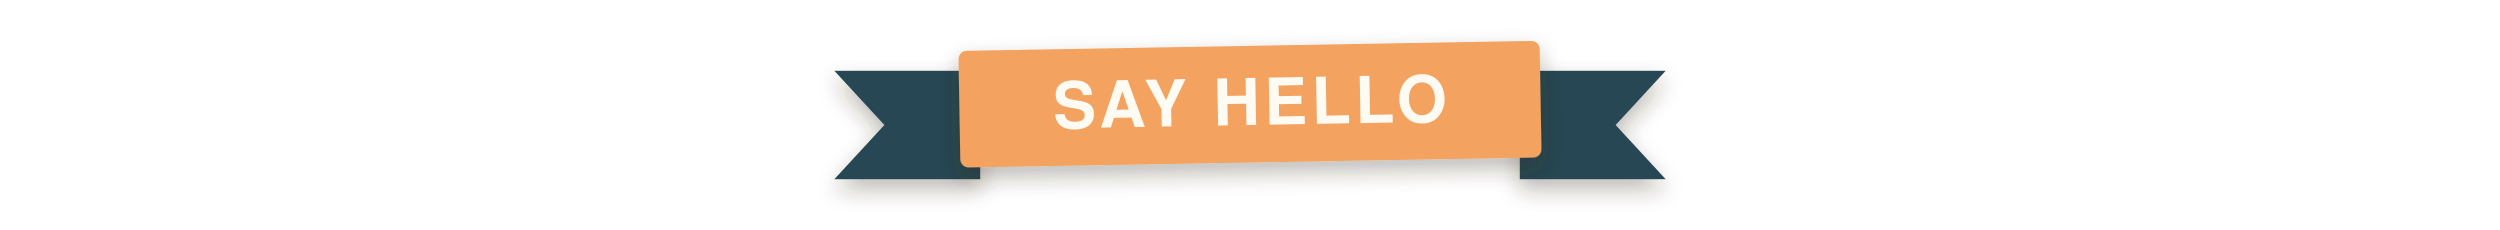
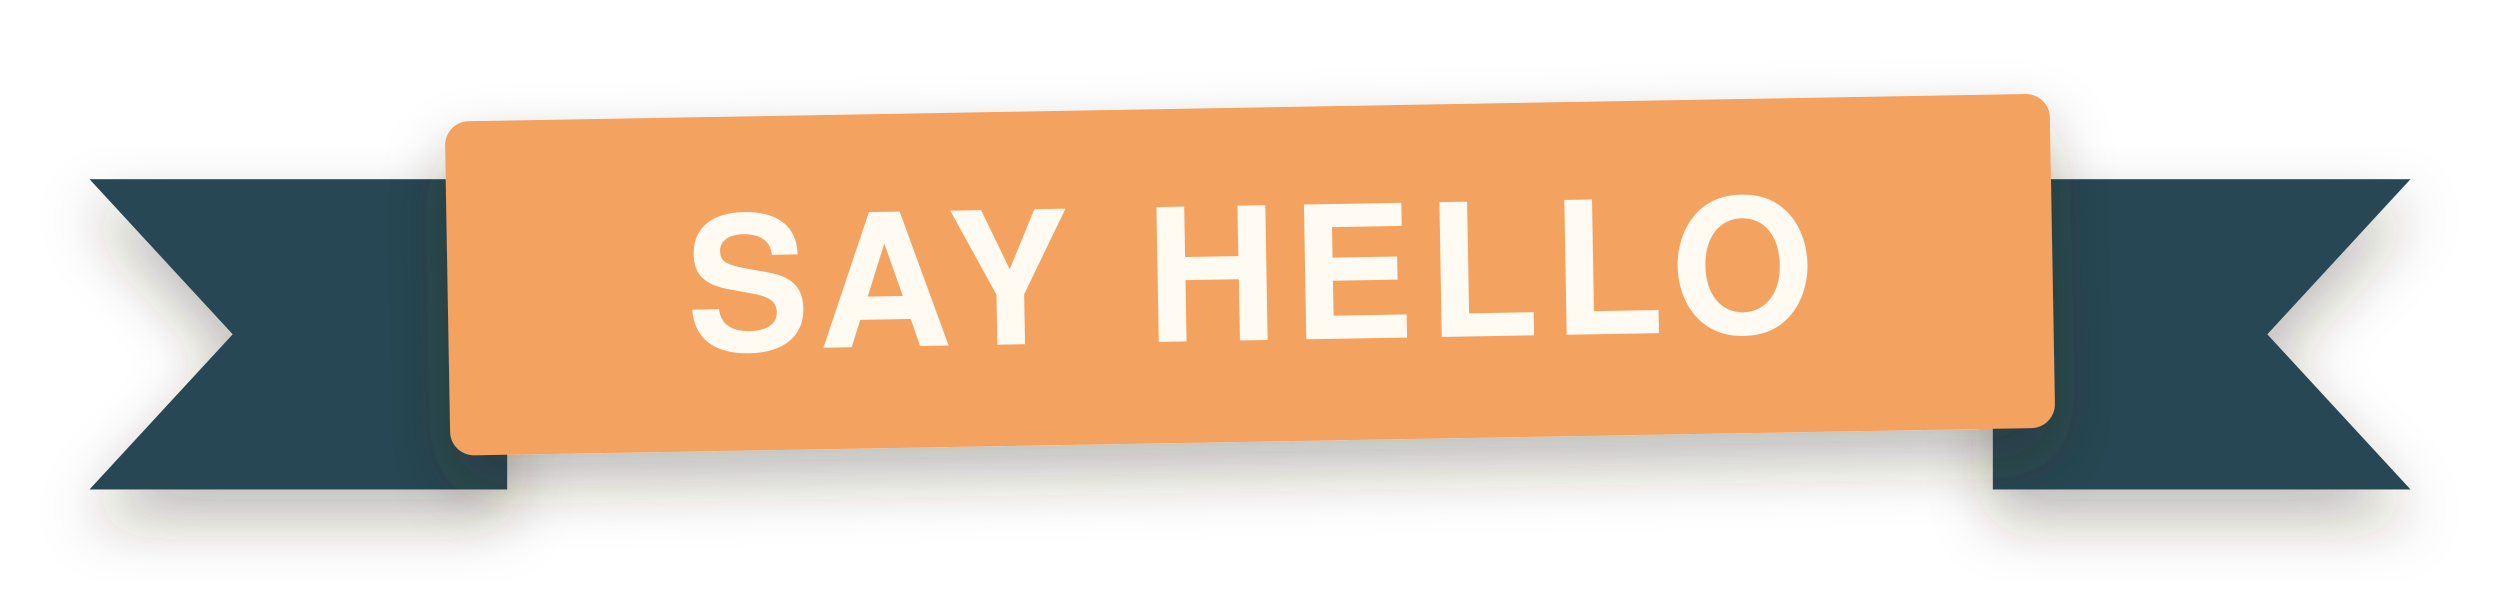
- <svg xmlns="http://www.w3.org/2000/svg" viewBox="0 0 1200 110" width="1200" height="110" role="img" aria-label="SAY HELLO">
+ <svg xmlns="http://www.w3.org/2000/svg" viewBox="0 0 419 100" width="335" height="80" role="img" aria-label="SAY HELLO">
  <defs>
    <filter id="sh" x="-10%" y="-20%" width="120%" height="150%">
      <feDropShadow dx="0" dy="5" stdDeviation="5" flood-color="#3b2a1a" flood-opacity=".32" />
    </filter>
    <filter id="shs" x="-10%" y="-20%" width="120%" height="150%">
      <feDropShadow dx="0" dy="3" stdDeviation="2.5" flood-color="#3b2a1a" flood-opacity=".3" />
    </filter>
    <filter id="grain">
      <feTurbulence type="fractalNoise" baseFrequency=".85" numOctaves="2" stitchTiles="stitch" />
      <feColorMatrix values="0 0 0 0 .3  0 0 0 0 .22  0 0 0 0 .15  0 0 0 .09 0" />
    </filter>
  </defs>
  <g>
-     <animateTransform attributeName="transform" type="rotate" values="-1.4 600 55;1.4 600 55;-1.4 600 55" dur="6s" begin="0s" repeatCount="indefinite" calcMode="spline" keySplines=".45 0 .55 1;.45 0 .55 1" />
+     <animateTransform attributeName="transform" type="rotate" values="-1.4 209.5 50;1.4 209.5 50;-1.4 209.5 50" dur="6s" begin="0s" repeatCount="indefinite" calcMode="spline" keySplines=".45 0 .55 1;.45 0 .55 1" />
    <g filter="url(#sh)">
-       <path d="M 400.5 34 L 470.5 34 L 470.5 86 L 400.5 86 L 424.5 60 Z" fill="#264653" />
-       <path d="M 799.5 34 L 729.5 34 L 729.5 86 L 799.5 86 L 775.5 60 Z" fill="#264653" />
+       <path d="M 15 30 L 85 30 L 85 82 L 15 82 L 39 56 Z" fill="#264653" />
+       <path d="M 404 30 L 334 30 L 334 82 L 404 82 L 380 56 Z" fill="#264653" />
    </g>
    <g filter="url(#sh)">
-       <rect x="460.5" y="22" width="279" height="56" rx="4" fill="#f4a261" transform="rotate(-1 600 50)" />
+       <rect x="75" y="18" width="269" height="56" rx="4" fill="#f4a261" transform="rotate(-1 209.5 46)" />
    </g>
-     <text x="600" y="60" text-anchor="middle" font-family="'Trebuchet MS','Segoe UI',Helvetica,Arial,sans-serif" font-size="31" font-weight="800" fill="#fffaf2" letter-spacing="2" transform="rotate(-1 600 50)">SAY HELLO</text>
+     <text x="209.5" y="57" text-anchor="middle" font-family="'Trebuchet MS','Segoe UI',Helvetica,Arial,sans-serif" font-size="31" font-weight="800" fill="#fffaf2" letter-spacing="2" transform="rotate(-1 209.5 46)">SAY HELLO</text>
  </g>
</svg>
